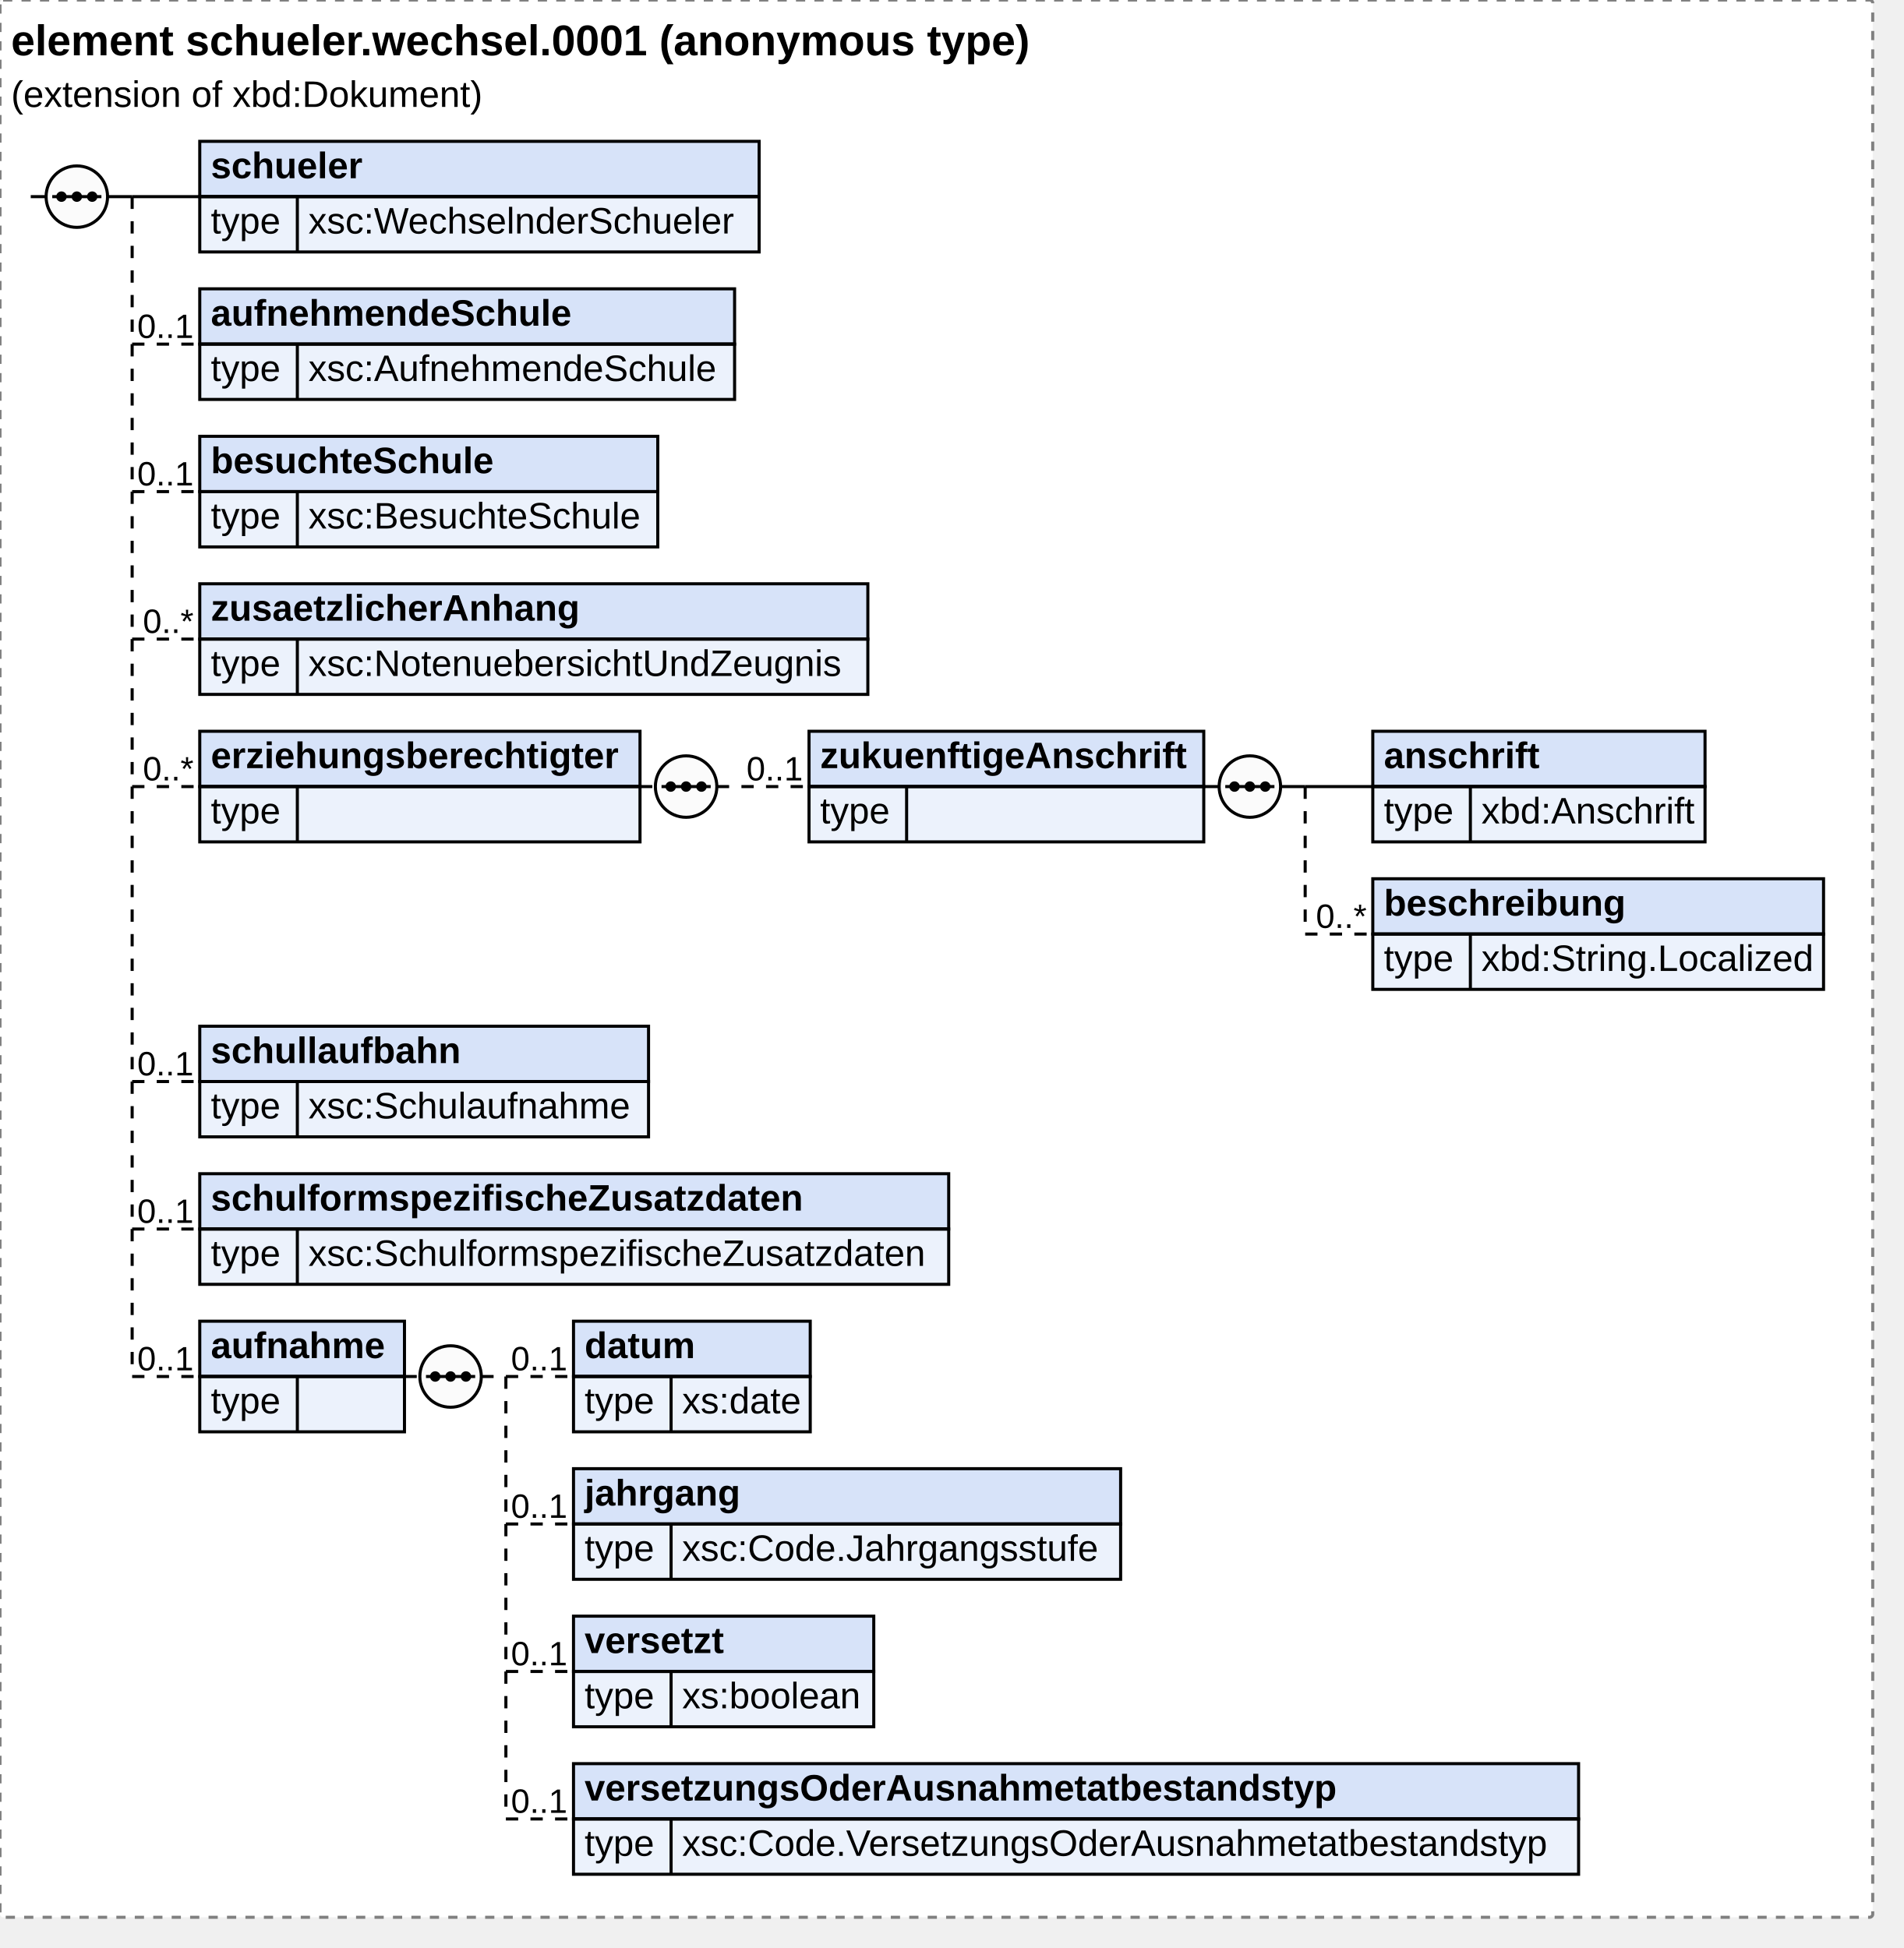
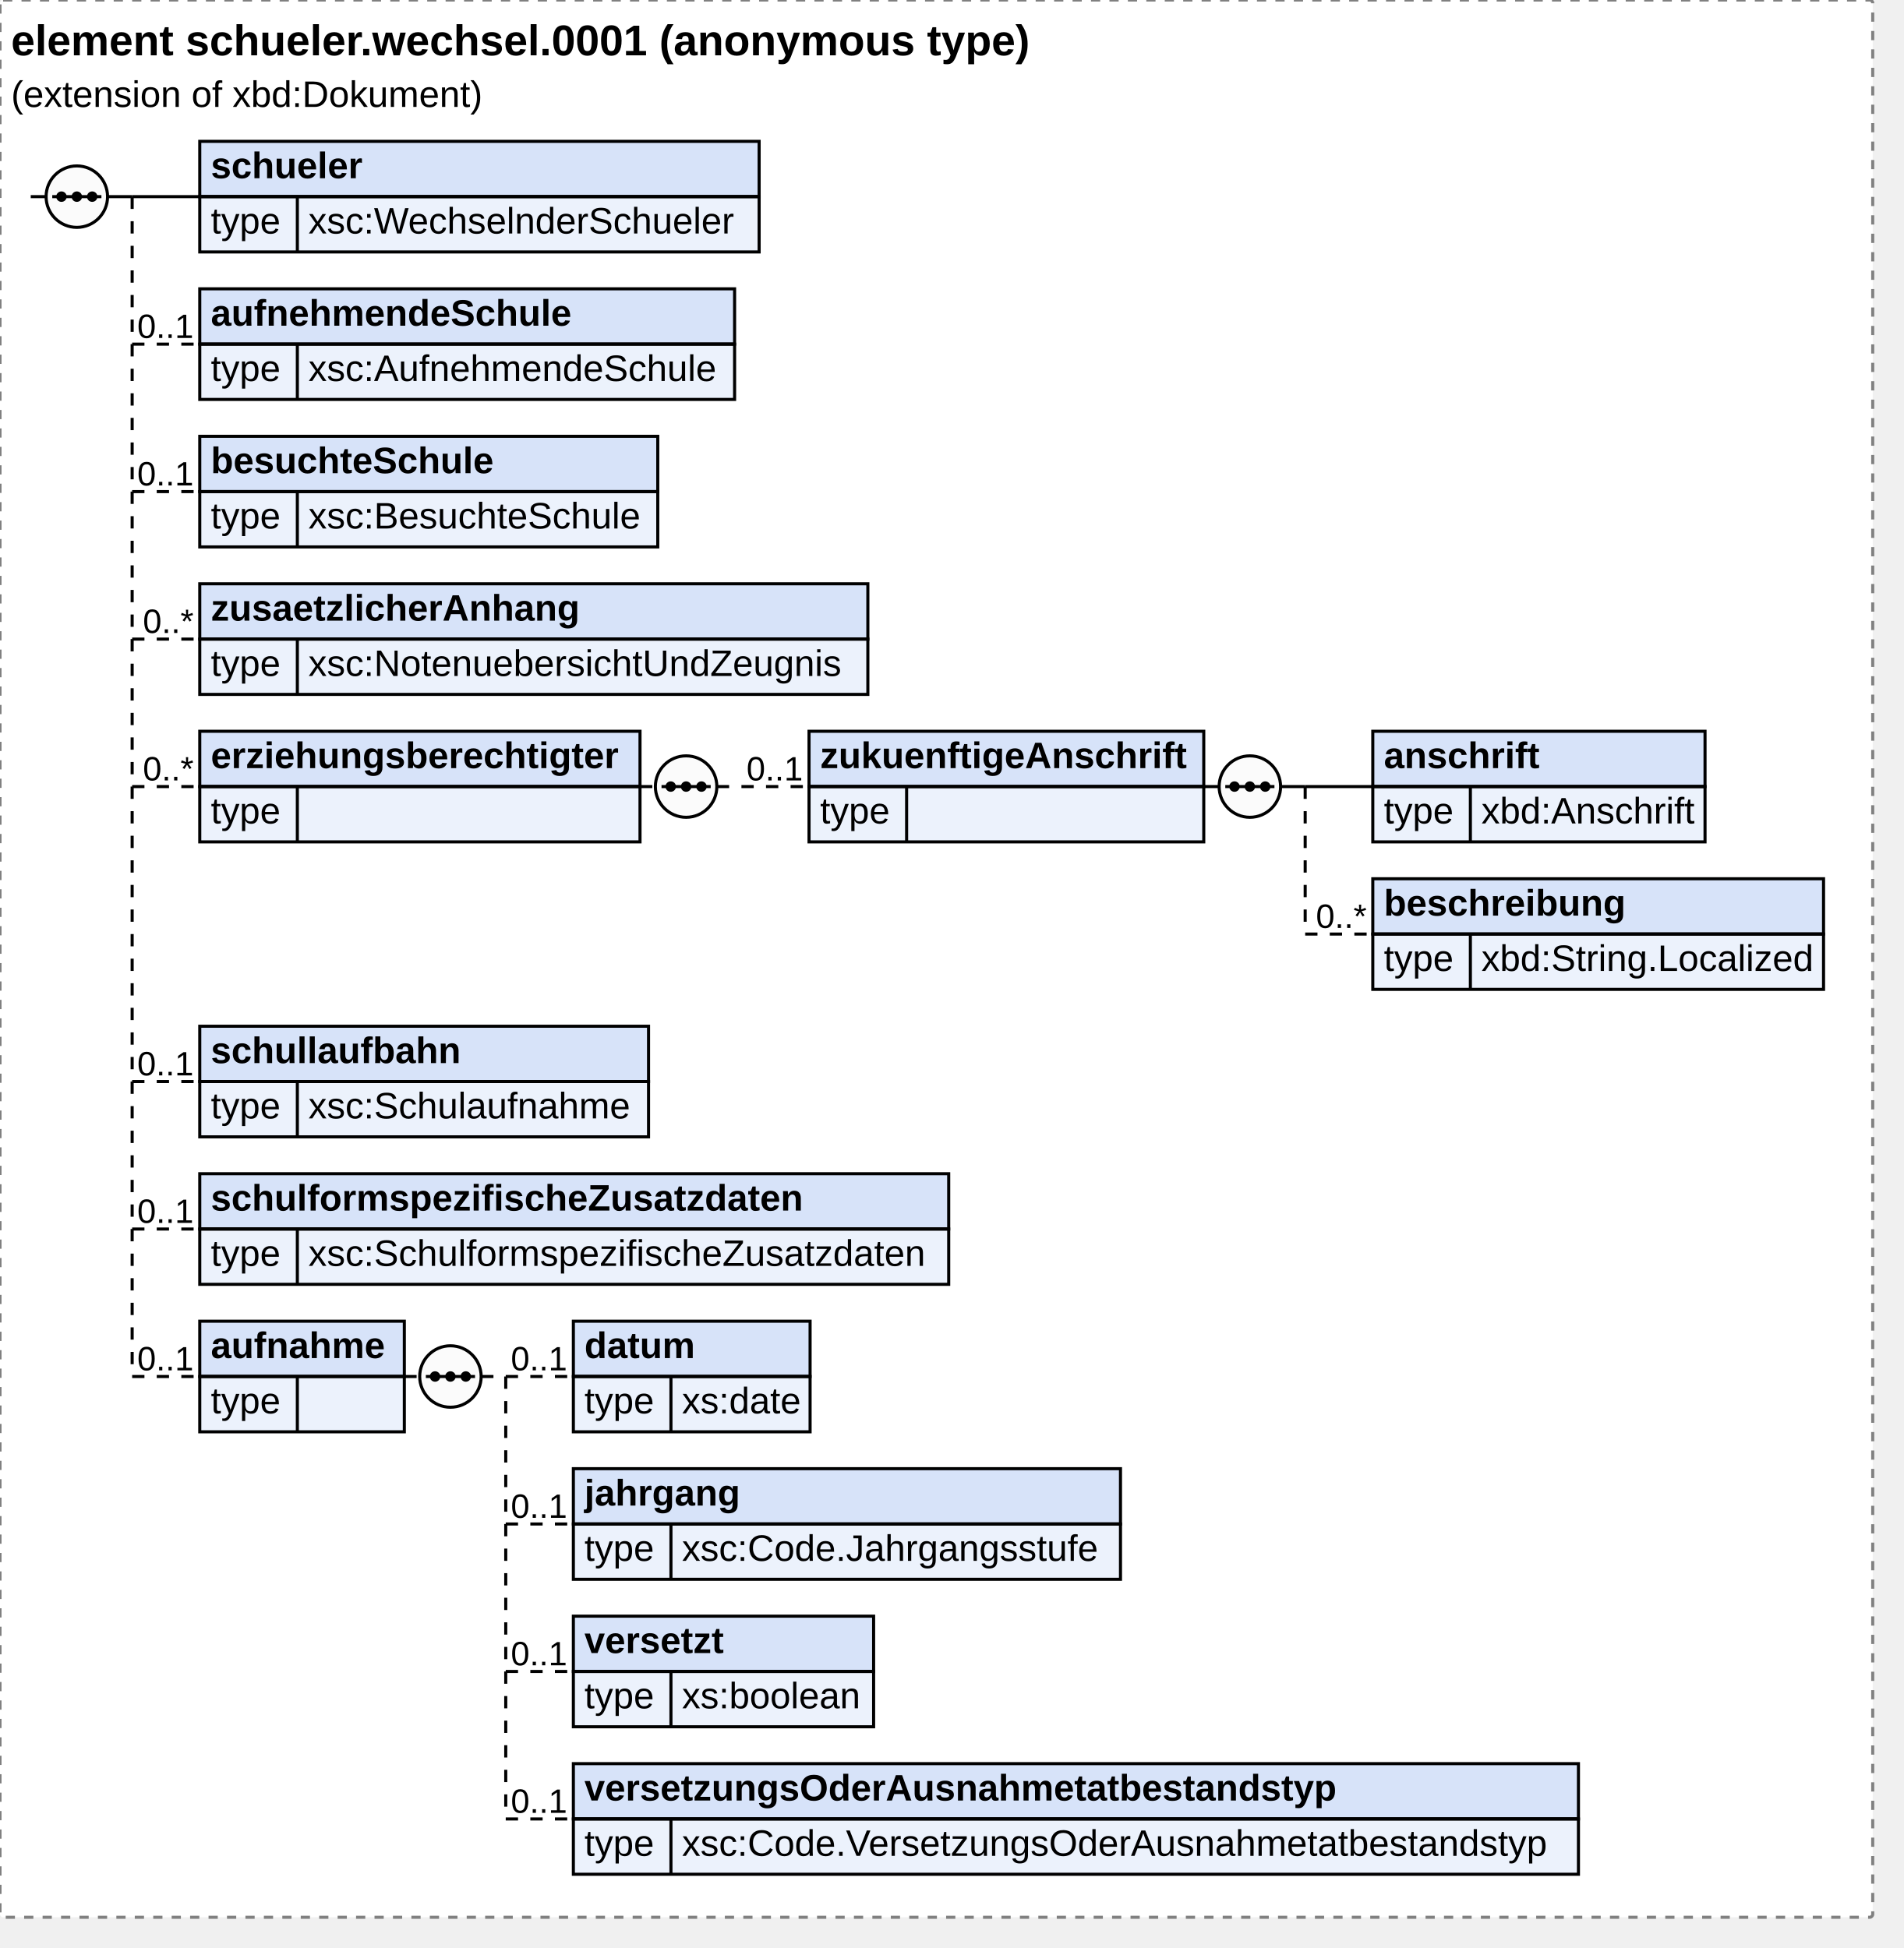
<svg xmlns="http://www.w3.org/2000/svg" width="619.366" height="634">
  <defs>
    <style type="text/css">
                        text {
                            font-family: 'Arial';
                            fill: black;
                        }
                        text.at {
                            font-family: 'Arial';
                            fill: rgb(242, 152, 0);
                        }
                        line {
                            stroke: black;
                        }
                        line.type-structure {
                            stroke: black;
                        }
                        line.type-structure-optional {
                            stroke: black;
                            stroke-dasharray: 4, 4;
                        }
                        rect.attribute-upper {
                            stroke: black;
                            fill: rgb(255, 239, 211);
                        }
                        rect.element-upper {
                            stroke: black;
                            fill: rgb(215, 227, 249);
                        }
                        rect.element-lower {
                            stroke: black;
                            fill: rgb(236, 242, 252);
                        }
                        a text {
                            fill: black;
                        } 
                    </style>
  </defs>
  <rect width="609.366" height="624" stroke-dasharray="3,3" rx="1" ry="1" style="stroke: grey;fill: white;" />
  <text font-size="14" x="3.6" y="18" font-weight="bold">element schueler.wechsel.0001 (anonymous type)</text>
  <text font-size="12" x="3.6" y="34.8"> (extension of xbd:Dokument)</text>
  <g transform="translate(10,46)">
    <g transform="translate(55,0)">
      <rect width="182.016" height="18" class="element-upper" />
      <rect width="182.016" height="18" y="18" class="element-lower" />
      <text font-size="12" x="3.6" y="12" font-weight="bold">schueler</text>
      <line x1="0" y1="18" x2="182.016" y2="18" />
      <text font-size="12" fill="grey" x="3.6" y="30">type</text>
      <line x1="31.753" y1="18" x2="31.753" y2="36" />
      <text font-size="12" x="35.353" y="30">xsc:WechselnderSchueler</text>
      <g transform="translate(182.0156,0)" />
    </g>
    <line x1="33" y1="18" x2="55" y2="18" class="type-structure-required" />
    <text font-size="11" fill="black" x="53" y="16" text-anchor="end" />
    <line x1="33" y1="18" x2="33" y2="18" class="type-structure-required" />
    <g transform="translate(55,48)">
      <rect width="174.031" height="18" class="element-upper" />
      <rect width="174.031" height="18" y="18" class="element-lower" />
      <text font-size="12" x="3.6" y="12" font-weight="bold">aufnehmendeSchule</text>
      <line x1="0" y1="18" x2="174.031" y2="18" />
      <text font-size="12" fill="grey" x="3.6" y="30">type</text>
      <line x1="31.753" y1="18" x2="31.753" y2="36" />
      <text font-size="12" x="35.353" y="30">xsc:AufnehmendeSchule</text>
      <g transform="translate(174.0312,0)" />
    </g>
    <line x1="33" y1="66" x2="55" y2="66" class="type-structure-optional" />
    <text font-size="11" fill="black" x="53" y="64" text-anchor="end">0..1</text>
    <line x1="33" y1="18" x2="33" y2="66" class="type-structure-optional" />
    <g transform="translate(55,96)">
      <rect width="149.031" height="18" class="element-upper" />
      <rect width="149.031" height="18" y="18" class="element-lower" />
      <text font-size="12" x="3.6" y="12" font-weight="bold">besuchteSchule</text>
      <line x1="0" y1="18" x2="149.031" y2="18" />
      <text font-size="12" fill="grey" x="3.6" y="30">type</text>
      <line x1="31.753" y1="18" x2="31.753" y2="36" />
      <text font-size="12" x="35.353" y="30">xsc:BesuchteSchule</text>
      <g transform="translate(149.0312,0)" />
    </g>
    <line x1="33" y1="114" x2="55" y2="114" class="type-structure-optional" />
    <text font-size="11" fill="black" x="53" y="112" text-anchor="end">0..1</text>
    <line x1="33" y1="66" x2="33" y2="114" class="type-structure-optional" />
    <g transform="translate(55,144)">
      <rect width="217.391" height="18" class="element-upper" />
      <rect width="217.391" height="18" y="18" class="element-lower" />
      <text font-size="12" x="3.6" y="12" font-weight="bold">zusaetzlicherAnhang</text>
      <line x1="0" y1="18" x2="217.391" y2="18" />
      <text font-size="12" fill="grey" x="3.6" y="30">type</text>
      <line x1="31.753" y1="18" x2="31.753" y2="36" />
      <text font-size="12" x="35.353" y="30">xsc:NotenuebersichtUndZeugnis</text>
      <g transform="translate(217.3906,0)" />
    </g>
    <line x1="33" y1="162" x2="55" y2="162" class="type-structure-optional" />
    <text font-size="11" fill="black" x="53" y="160" text-anchor="end">0..*</text>
    <line x1="33" y1="114" x2="33" y2="162" class="type-structure-optional" />
    <g transform="translate(55,192)">
      <rect width="143.253" height="18" class="element-upper" />
      <rect width="143.253" height="18" y="18" class="element-lower" />
      <text font-size="12" x="3.6" y="12" font-weight="bold">erziehungsberechtigter</text>
      <line x1="0" y1="18" x2="143.253" y2="18" />
      <text font-size="12" fill="grey" x="3.6" y="30">type</text>
      <line x1="31.753" y1="18" x2="31.753" y2="36" />
      <g transform="translate(143.2531,0)">
        <g transform="translate(55,0)">
          <rect width="128.441" height="18" class="element-upper" />
          <rect width="128.441" height="18" y="18" class="element-lower" />
          <text font-size="12" x="3.6" y="12" font-weight="bold">zukuenftigeAnschrift</text>
          <line x1="0" y1="18" x2="128.441" y2="18" />
          <text font-size="12" fill="grey" x="3.6" y="30">type</text>
          <line x1="31.753" y1="18" x2="31.753" y2="36" />
          <g transform="translate(128.4406,0)">
            <g transform="translate(55,0)">
              <rect width="108.109" height="18" class="element-upper" />
              <rect width="108.109" height="18" y="18" class="element-lower" />
              <text font-size="12" x="3.6" y="12" font-weight="bold">anschrift</text>
              <line x1="0" y1="18" x2="108.109" y2="18" />
              <text font-size="12" fill="grey" x="3.6" y="30">type</text>
              <line x1="31.753" y1="18" x2="31.753" y2="36" />
              <text font-size="12" x="35.353" y="30">xbd:Anschrift</text>
              <g transform="translate(108.1094,0)" />
            </g>
            <line x1="33" y1="18" x2="55" y2="18" class="type-structure-required" />
            <text font-size="11" fill="black" x="53" y="16" text-anchor="end" />
            <line x1="33" y1="18" x2="33" y2="18" class="type-structure-required" />
            <g transform="translate(55,48)">
              <rect width="146.672" height="18" class="element-upper" />
              <rect width="146.672" height="18" y="18" class="element-lower" />
              <text font-size="12" x="3.6" y="12" font-weight="bold">beschreibung</text>
              <line x1="0" y1="18" x2="146.672" y2="18" />
              <text font-size="12" fill="grey" x="3.6" y="30">type</text>
              <line x1="31.753" y1="18" x2="31.753" y2="36" />
              <text font-size="12" x="35.353" y="30">xbd:String.Localized</text>
              <g transform="translate(146.6719,0)" />
            </g>
            <line x1="33" y1="66" x2="55" y2="66" class="type-structure-optional" />
            <text font-size="11" fill="black" x="53" y="64" text-anchor="end">0..*</text>
            <line x1="33" y1="18" x2="33" y2="66" class="type-structure-optional" />
            <circle cx="15" cy="18" r="10" stroke="black" fill="rgb(251, 251, 251)" />
            <line x1="0" y1="18" x2="5" y2="18" class="type-structure-required" />
            <line x1="25" y1="18" x2="33" y2="18" class="type-structure-required" />
            <circle cx="10" cy="18" r="1.2" stroke="black" fill="black" />
            <circle cx="15" cy="18" r="1.2" stroke="black" fill="black" />
            <circle cx="20" cy="18" r="1.2" stroke="black" fill="black" />
            <line x1="7" y1="18" x2="23" y2="18" />
          </g>
        </g>
        <line x1="33" y1="18" x2="55" y2="18" class="type-structure-optional" />
        <text font-size="11" fill="black" x="53" y="16" text-anchor="end">0..1</text>
        <line x1="33" y1="18" x2="33" y2="18" class="type-structure-optional" />
        <circle cx="15" cy="18" r="10" stroke="black" fill="rgb(251, 251, 251)" />
        <line x1="0" y1="18" x2="5" y2="18" class="type-structure-optional" />
        <line x1="25" y1="18" x2="33" y2="18" class="type-structure-optional" />
        <circle cx="10" cy="18" r="1.2" stroke="black" fill="black" />
        <circle cx="15" cy="18" r="1.2" stroke="black" fill="black" />
        <circle cx="20" cy="18" r="1.2" stroke="black" fill="black" />
        <line x1="7" y1="18" x2="23" y2="18" />
      </g>
    </g>
    <line x1="33" y1="210" x2="55" y2="210" class="type-structure-optional" />
    <text font-size="11" fill="black" x="53" y="208" text-anchor="end">0..*</text>
    <line x1="33" y1="162" x2="33" y2="210" class="type-structure-optional" />
    <g transform="translate(55,288)">
      <rect width="146.031" height="18" class="element-upper" />
      <rect width="146.031" height="18" y="18" class="element-lower" />
      <text font-size="12" x="3.6" y="12" font-weight="bold">schullaufbahn</text>
      <line x1="0" y1="18" x2="146.031" y2="18" />
      <text font-size="12" fill="grey" x="3.6" y="30">type</text>
      <line x1="31.753" y1="18" x2="31.753" y2="36" />
      <text font-size="12" x="35.353" y="30">xsc:Schulaufnahme</text>
      <g transform="translate(146.0312,0)" />
    </g>
    <line x1="33" y1="306" x2="55" y2="306" class="type-structure-optional" />
    <text font-size="11" fill="black" x="53" y="304" text-anchor="end">0..1</text>
    <line x1="33" y1="210" x2="33" y2="306" class="type-structure-optional" />
    <g transform="translate(55,336)">
      <rect width="243.703" height="18" class="element-upper" />
      <rect width="243.703" height="18" y="18" class="element-lower" />
      <text font-size="12" x="3.6" y="12" font-weight="bold">schulformspezifischeZusatzdaten</text>
      <line x1="0" y1="18" x2="243.703" y2="18" />
      <text font-size="12" fill="grey" x="3.6" y="30">type</text>
      <line x1="31.753" y1="18" x2="31.753" y2="36" />
      <text font-size="12" x="35.353" y="30">xsc:SchulformspezifischeZusatzdaten</text>
      <g transform="translate(243.7031,0)" />
    </g>
    <line x1="33" y1="354" x2="55" y2="354" class="type-structure-optional" />
    <text font-size="11" fill="black" x="53" y="352" text-anchor="end">0..1</text>
    <line x1="33" y1="306" x2="33" y2="354" class="type-structure-optional" />
    <g transform="translate(55,384)">
-       <rect width="66.612" height="18" class="element-upper" />
-       <rect width="66.612" height="18" y="18" class="element-lower" />
+       <rect width="66.566" height="18" class="element-upper" />
+       <rect width="66.566" height="18" y="18" class="element-lower" />
      <text font-size="12" x="3.6" y="12" font-weight="bold">aufnahme</text>
-       <line x1="0" y1="18" x2="66.612" y2="18" />
-       <text font-size="12" fill="grey" x="3.6" y="30">type</text>
-       <line x1="31.753" y1="18" x2="31.753" y2="36" />
-       <g transform="translate(66.6125,0)">
+       <line x1="0" y1="18" x2="66.566" y2="18" />
+       <text font-size="12" fill="grey" x="3.6" y="30">type</text>
+       <line x1="31.753" y1="18" x2="31.753" y2="36" />
+       <g transform="translate(66.56562,0)">
        <g transform="translate(55,0)">
          <rect width="77.031" height="18" class="element-upper" />
          <rect width="77.031" height="18" y="18" class="element-lower" />
          <text font-size="12" x="3.6" y="12" font-weight="bold">datum</text>
          <line x1="0" y1="18" x2="77.031" y2="18" />
          <text font-size="12" fill="grey" x="3.6" y="30">type</text>
          <line x1="31.753" y1="18" x2="31.753" y2="36" />
          <text font-size="12" x="35.353" y="30">xs:date</text>
          <g transform="translate(77.03125,0)" />
        </g>
        <line x1="33" y1="18" x2="55" y2="18" class="type-structure-optional" />
        <text font-size="11" fill="black" x="53" y="16" text-anchor="end">0..1</text>
        <line x1="33" y1="18" x2="33" y2="18" class="type-structure-optional" />
        <g transform="translate(55,48)">
          <rect width="178.031" height="18" class="element-upper" />
          <rect width="178.031" height="18" y="18" class="element-lower" />
          <text font-size="12" x="3.6" y="12" font-weight="bold">jahrgang</text>
          <line x1="0" y1="18" x2="178.031" y2="18" />
          <text font-size="12" fill="grey" x="3.6" y="30">type</text>
          <line x1="31.753" y1="18" x2="31.753" y2="36" />
          <text font-size="12" x="35.353" y="30">xsc:Code.Jahrgangsstufe</text>
          <g transform="translate(178.0312,0)" />
        </g>
        <line x1="33" y1="66" x2="55" y2="66" class="type-structure-optional" />
        <text font-size="11" fill="black" x="53" y="64" text-anchor="end">0..1</text>
        <line x1="33" y1="18" x2="33" y2="66" class="type-structure-optional" />
        <g transform="translate(55,96)">
          <rect width="97.703" height="18" class="element-upper" />
          <rect width="97.703" height="18" y="18" class="element-lower" />
          <text font-size="12" x="3.6" y="12" font-weight="bold">versetzt</text>
          <line x1="0" y1="18" x2="97.703" y2="18" />
          <text font-size="12" fill="grey" x="3.6" y="30">type</text>
          <line x1="31.753" y1="18" x2="31.753" y2="36" />
          <text font-size="12" x="35.353" y="30">xs:boolean</text>
          <g transform="translate(97.70312,0)" />
        </g>
        <line x1="33" y1="114" x2="55" y2="114" class="type-structure-optional" />
        <text font-size="11" fill="black" x="53" y="112" text-anchor="end">0..1</text>
        <line x1="33" y1="66" x2="33" y2="114" class="type-structure-optional" />
        <g transform="translate(55,144)">
          <rect width="327.047" height="18" class="element-upper" />
          <rect width="327.047" height="18" y="18" class="element-lower" />
          <text font-size="12" x="3.6" y="12" font-weight="bold">versetzungsOderAusnahmetatbestandstyp</text>
          <line x1="0" y1="18" x2="327.047" y2="18" />
          <text font-size="12" fill="grey" x="3.6" y="30">type</text>
          <line x1="31.753" y1="18" x2="31.753" y2="36" />
          <text font-size="12" x="35.353" y="30">xsc:Code.VersetzungsOderAusnahmetatbestandstyp</text>
          <g transform="translate(327.0469,0)" />
        </g>
        <line x1="33" y1="162" x2="55" y2="162" class="type-structure-optional" />
        <text font-size="11" fill="black" x="53" y="160" text-anchor="end">0..1</text>
        <line x1="33" y1="114" x2="33" y2="162" class="type-structure-optional" />
        <circle cx="15" cy="18" r="10" stroke="black" fill="rgb(251, 251, 251)" />
        <line x1="0" y1="18" x2="5" y2="18" class="type-structure-optional" />
        <line x1="25" y1="18" x2="33" y2="18" class="type-structure-optional" />
        <circle cx="10" cy="18" r="1.2" stroke="black" fill="black" />
        <circle cx="15" cy="18" r="1.2" stroke="black" fill="black" />
        <circle cx="20" cy="18" r="1.2" stroke="black" fill="black" />
        <line x1="7" y1="18" x2="23" y2="18" />
      </g>
    </g>
    <line x1="33" y1="402" x2="55" y2="402" class="type-structure-optional" />
    <text font-size="11" fill="black" x="53" y="400" text-anchor="end">0..1</text>
    <line x1="33" y1="354" x2="33" y2="402" class="type-structure-optional" />
    <circle cx="15" cy="18" r="10" stroke="black" fill="rgb(251, 251, 251)" />
    <line x1="0" y1="18" x2="5" y2="18" class="type-structure-required" />
    <line x1="25" y1="18" x2="33" y2="18" class="type-structure-required" />
    <circle cx="10" cy="18" r="1.2" stroke="black" fill="black" />
    <circle cx="15" cy="18" r="1.2" stroke="black" fill="black" />
    <circle cx="20" cy="18" r="1.2" stroke="black" fill="black" />
    <line x1="7" y1="18" x2="23" y2="18" />
  </g>
</svg>
